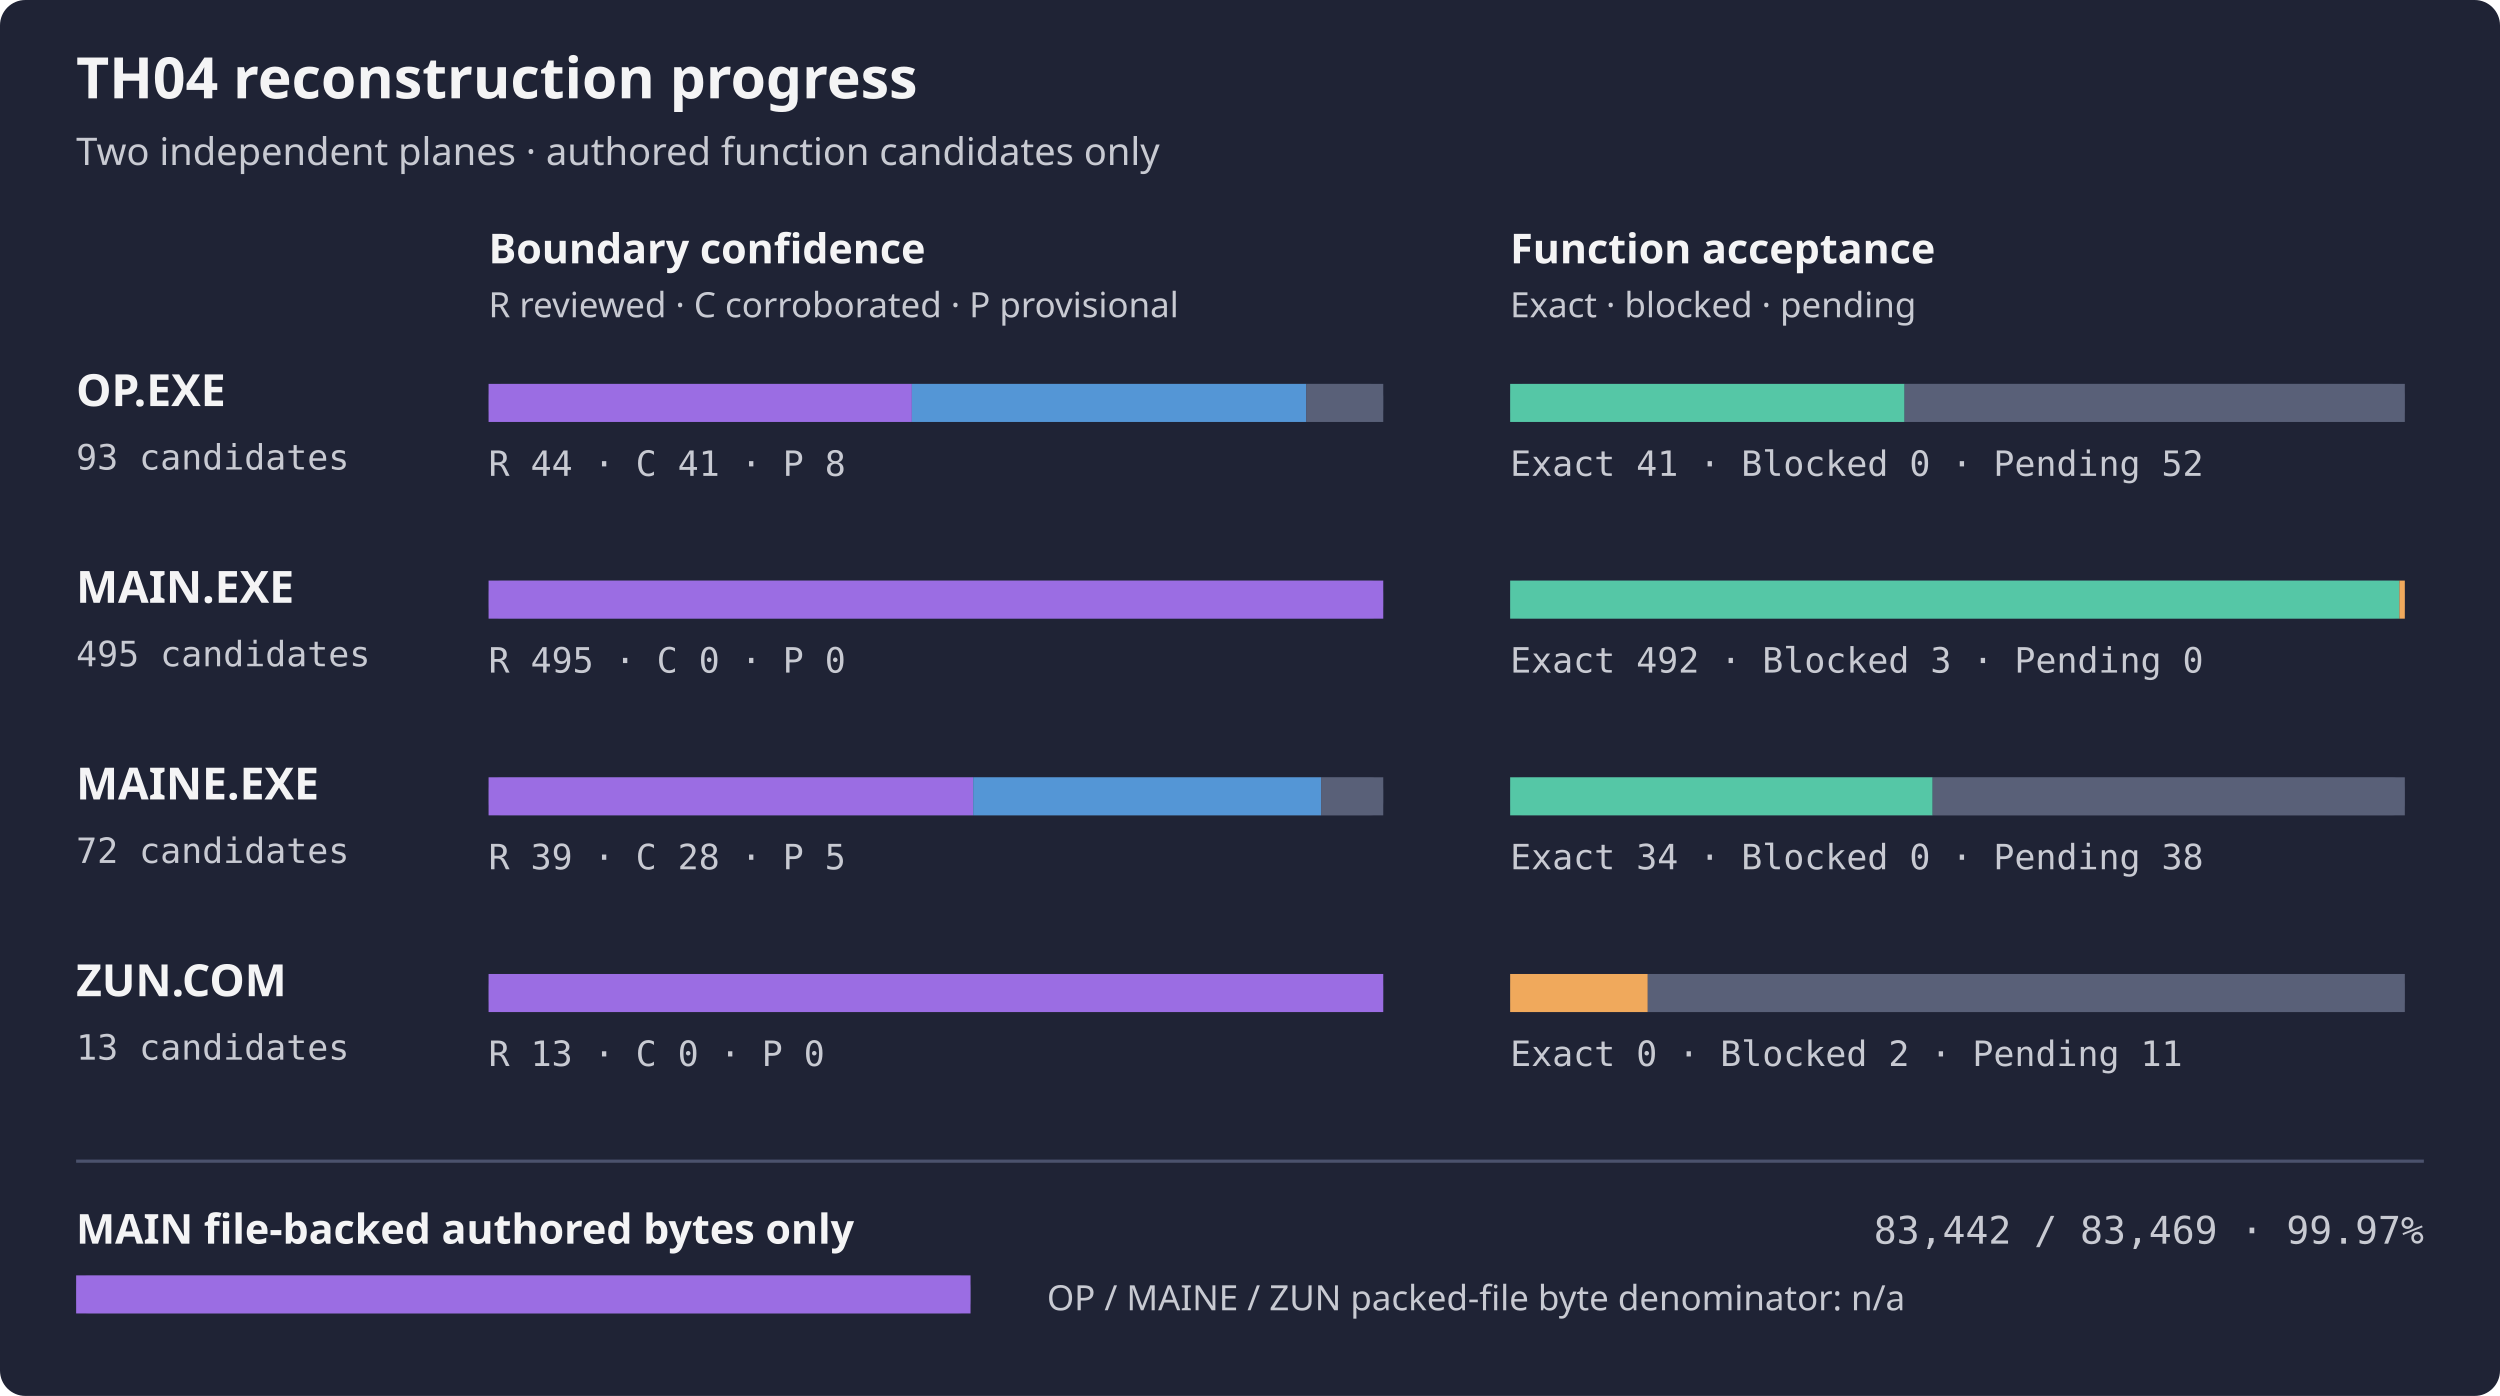
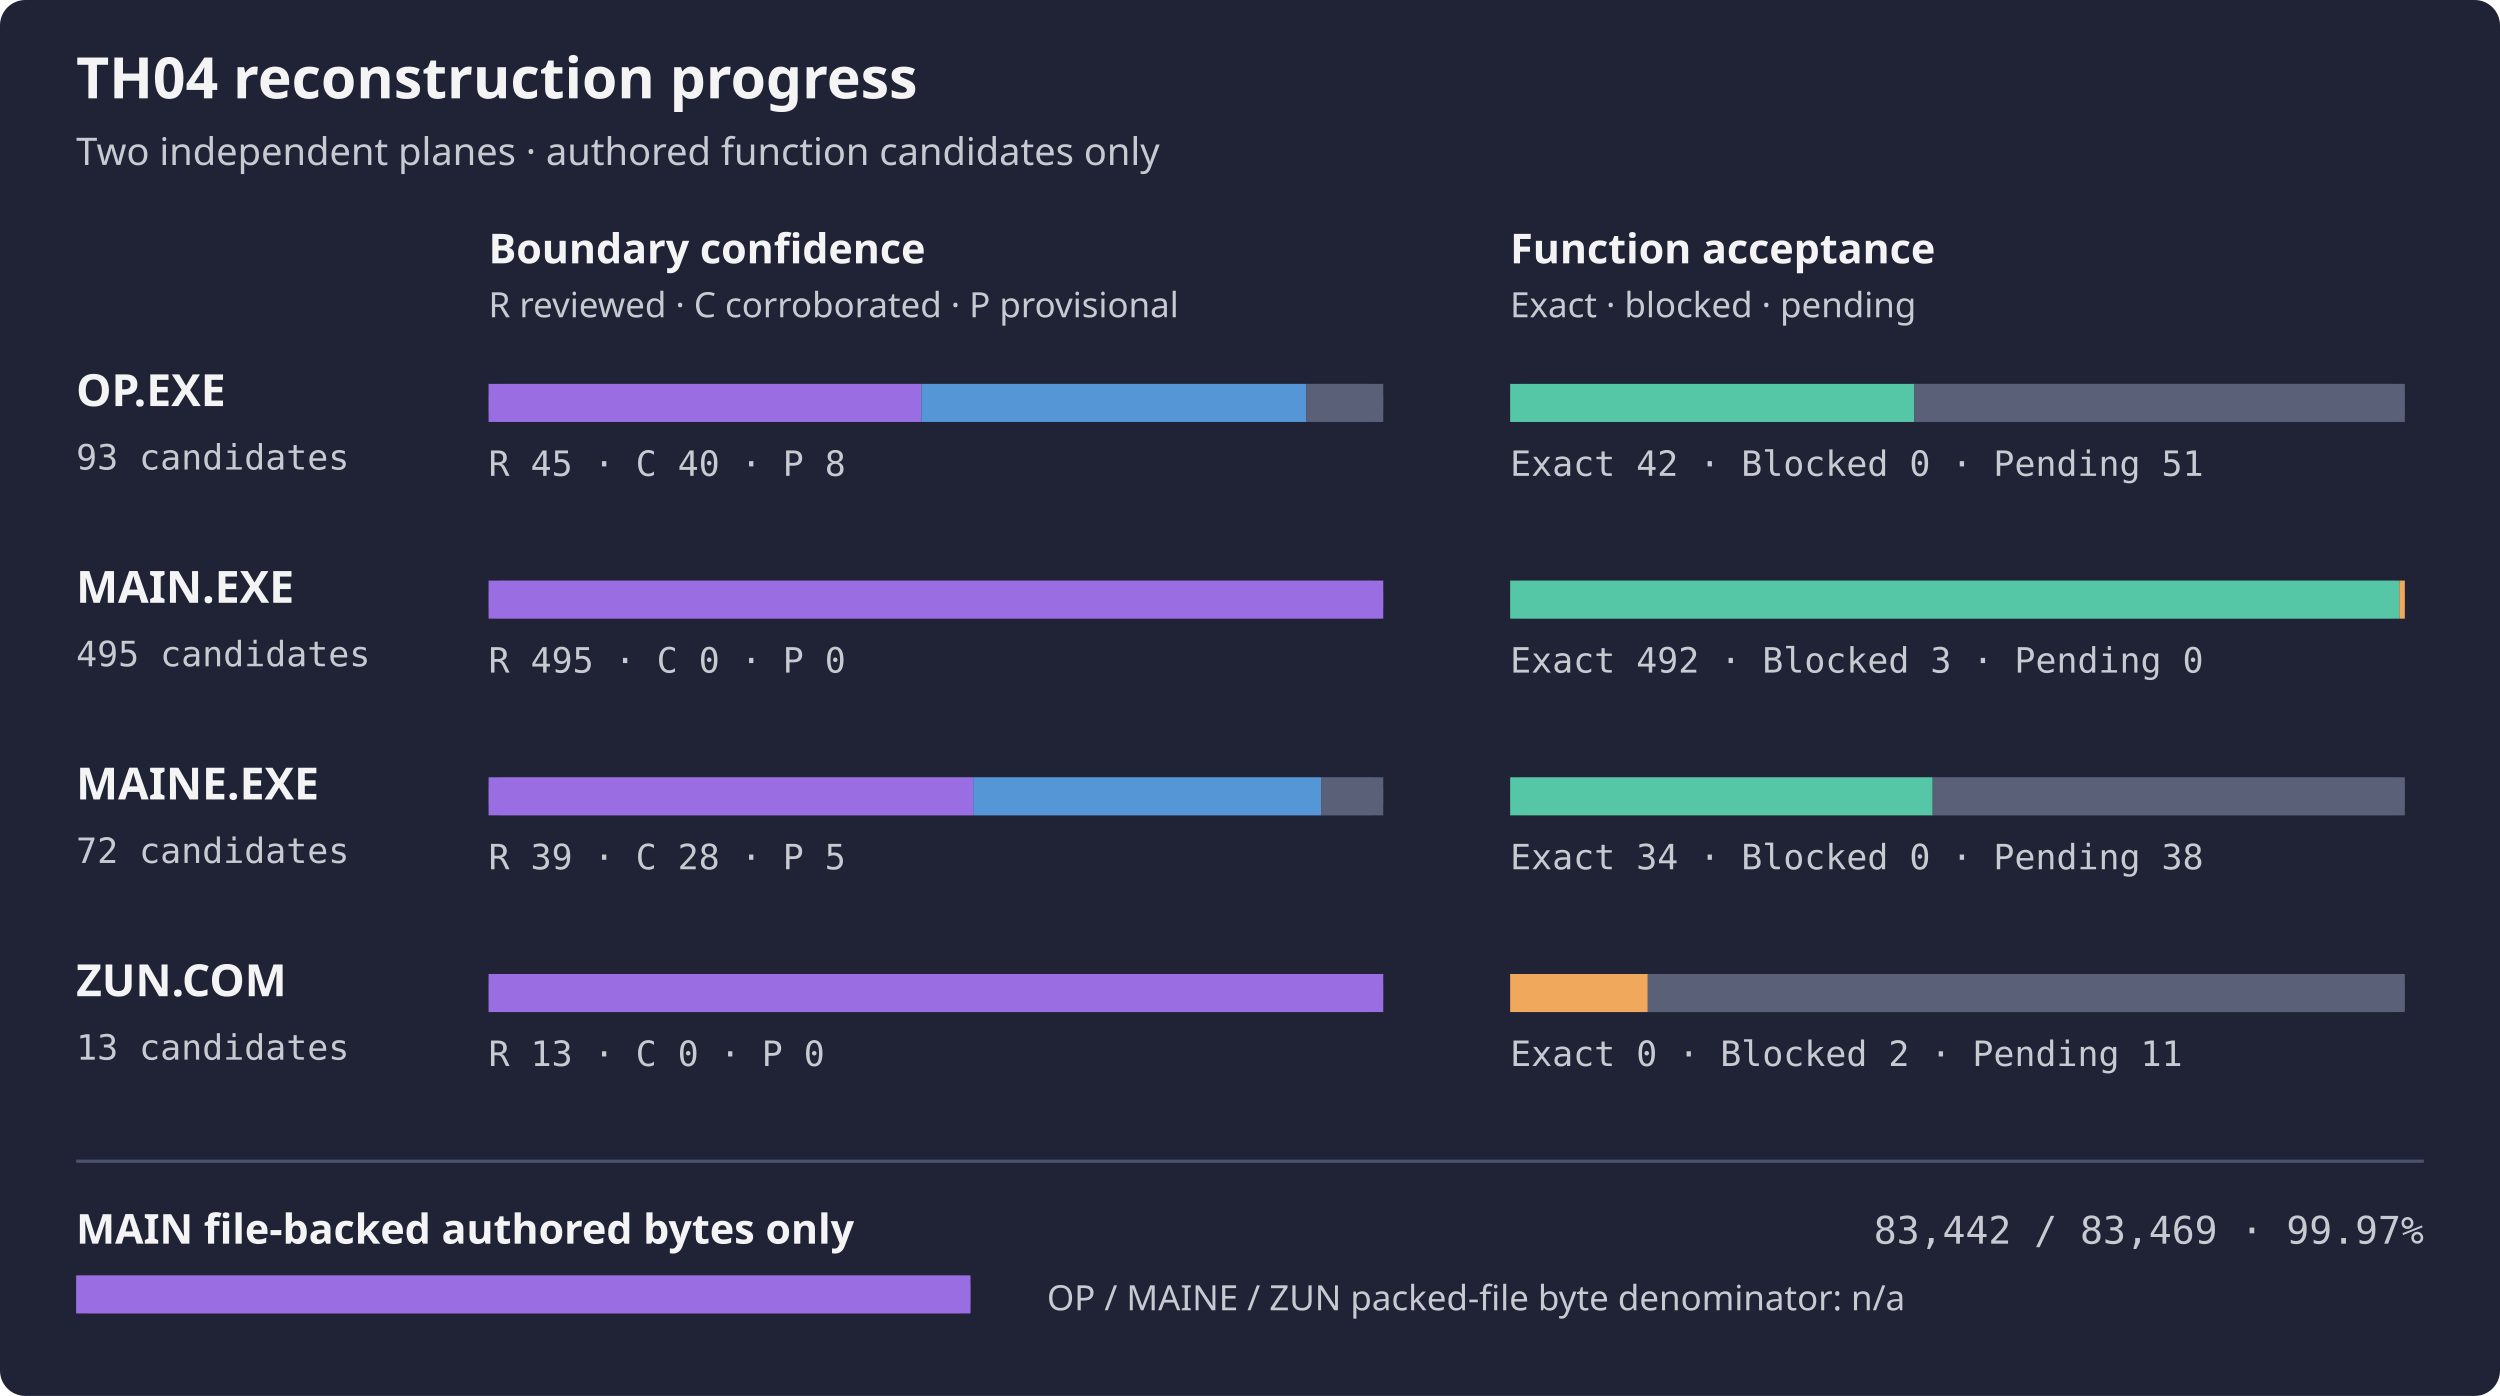
<svg xmlns="http://www.w3.org/2000/svg" width="788" height="440" role="img" aria-label="TH04 per-artifact reconstruction progress">
  <rect width="788" height="440" rx="8" fill="#1f2335" />
  <text x="24" y="31" fill="#f4f4f5" font-family="sans-serif" font-size="18" font-weight="600">TH04 reconstruction progress</text>
  <text x="24" y="52" fill="#c8cad2" font-family="sans-serif" font-size="12">Two independent planes · authored function candidates only</text>
  <text x="154" y="83" fill="#f4f4f5" font-family="sans-serif" font-size="13" font-weight="600">Boundary confidence</text>
  <text x="476" y="83" fill="#f4f4f5" font-family="sans-serif" font-size="13" font-weight="600">Function acceptance</text>
  <text x="154" y="100" fill="#c8cad2" font-family="sans-serif" font-size="11">R reviewed · C corroborated · P provisional</text>
  <text x="476" y="100" fill="#c8cad2" font-family="sans-serif" font-size="11">Exact · blocked · pending</text>
  <text x="24" y="128" fill="#f4f4f5" font-family="sans-serif" font-size="14" font-weight="600">OP.EXE</text>
  <text x="24" y="148" fill="#c8cad2" font-family="monospace" font-size="11">93 candidates</text>
  <rect x="154" y="121" width="282" height="12" rx="4" fill="#353b52" />
-   <rect x="154.00" y="121" width="133.42" height="12" fill="#9b6de3" />
-   <rect x="287.42" y="121" width="124.32" height="12" fill="#5496d6" />
+   <rect x="154.00" y="121" width="136.45" height="12" fill="#9b6de3" />
+   <rect x="290.45" y="121" width="121.29" height="12" fill="#5496d6" />
  <rect x="411.74" y="121" width="24.26" height="12" fill="#596078" />
  <rect x="476" y="121" width="282" height="12" rx="4" fill="#353b52" />
-   <rect x="476.00" y="121" width="124.32" height="12" fill="#55c7a6" />
-   <rect x="600.32" y="121" width="157.68" height="12" fill="#596078" />
-   <text x="154" y="150" fill="#c8cad2" font-family="monospace" font-size="11">R 44 · C 41 · P 8</text>
-   <text x="476" y="150" fill="#c8cad2" font-family="monospace" font-size="11">Exact 41 · Blocked 0 · Pending 52</text>
+   <rect x="476.00" y="121" width="127.35" height="12" fill="#55c7a6" />
+   <rect x="603.35" y="121" width="154.65" height="12" fill="#596078" />
+   <text x="154" y="150" fill="#c8cad2" font-family="monospace" font-size="11">R 45 · C 40 · P 8</text>
+   <text x="476" y="150" fill="#c8cad2" font-family="monospace" font-size="11">Exact 42 · Blocked 0 · Pending 51</text>
  <text x="24" y="190" fill="#f4f4f5" font-family="sans-serif" font-size="14" font-weight="600">MAIN.EXE</text>
  <text x="24" y="210" fill="#c8cad2" font-family="monospace" font-size="11">495 candidates</text>
  <rect x="154" y="183" width="282" height="12" rx="4" fill="#353b52" />
  <rect x="154.00" y="183" width="282.00" height="12" fill="#9b6de3" />
  <rect x="476" y="183" width="282" height="12" rx="4" fill="#353b52" />
  <rect x="476.00" y="183" width="280.29" height="12" fill="#55c7a6" />
  <rect x="756.29" y="183" width="1.71" height="12" fill="#f0a95c" />
  <text x="154" y="212" fill="#c8cad2" font-family="monospace" font-size="11">R 495 · C 0 · P 0</text>
  <text x="476" y="212" fill="#c8cad2" font-family="monospace" font-size="11">Exact 492 · Blocked 3 · Pending 0</text>
  <text x="24" y="252" fill="#f4f4f5" font-family="sans-serif" font-size="14" font-weight="600">MAINE.EXE</text>
  <text x="24" y="272" fill="#c8cad2" font-family="monospace" font-size="11">72 candidates</text>
  <rect x="154" y="245" width="282" height="12" rx="4" fill="#353b52" />
  <rect x="154.00" y="245" width="152.75" height="12" fill="#9b6de3" />
  <rect x="306.75" y="245" width="109.67" height="12" fill="#5496d6" />
  <rect x="416.42" y="245" width="19.58" height="12" fill="#596078" />
  <rect x="476" y="245" width="282" height="12" rx="4" fill="#353b52" />
  <rect x="476.00" y="245" width="133.17" height="12" fill="#55c7a6" />
  <rect x="609.17" y="245" width="148.83" height="12" fill="#596078" />
  <text x="154" y="274" fill="#c8cad2" font-family="monospace" font-size="11">R 39 · C 28 · P 5</text>
  <text x="476" y="274" fill="#c8cad2" font-family="monospace" font-size="11">Exact 34 · Blocked 0 · Pending 38</text>
  <text x="24" y="314" fill="#f4f4f5" font-family="sans-serif" font-size="14" font-weight="600">ZUN.COM</text>
  <text x="24" y="334" fill="#c8cad2" font-family="monospace" font-size="11">13 candidates</text>
  <rect x="154" y="307" width="282" height="12" rx="4" fill="#353b52" />
  <rect x="154.00" y="307" width="282.00" height="12" fill="#9b6de3" />
  <rect x="476" y="307" width="282" height="12" rx="4" fill="#353b52" />
  <rect x="476.00" y="307" width="43.38" height="12" fill="#f0a95c" />
  <rect x="519.38" y="307" width="238.62" height="12" fill="#596078" />
  <text x="154" y="336" fill="#c8cad2" font-family="monospace" font-size="11">R 13 · C 0 · P 0</text>
  <text x="476" y="336" fill="#c8cad2" font-family="monospace" font-size="11">Exact 0 · Blocked 2 · Pending 11</text>
  <path d="M24 366 H764" stroke="#4b526d" />
  <text x="24" y="392" fill="#f4f4f5" font-family="sans-serif" font-size="13" font-weight="600">MAIN file-backed authored bytes only</text>
  <text x="764" y="392" fill="#c8cad2" text-anchor="end" font-family="monospace" font-size="12">83,442 / 83,469 · 99.97%</text>
  <rect x="24" y="402" width="282" height="12" rx="4" fill="#353b52" />
  <rect x="24" y="402" width="281.91" height="12" fill="#9b6de3" />
  <text x="330" y="413" fill="#c8cad2" font-family="sans-serif" font-size="11">OP / MAINE / ZUN packed-file byte denominator: n/a</text>
</svg>
